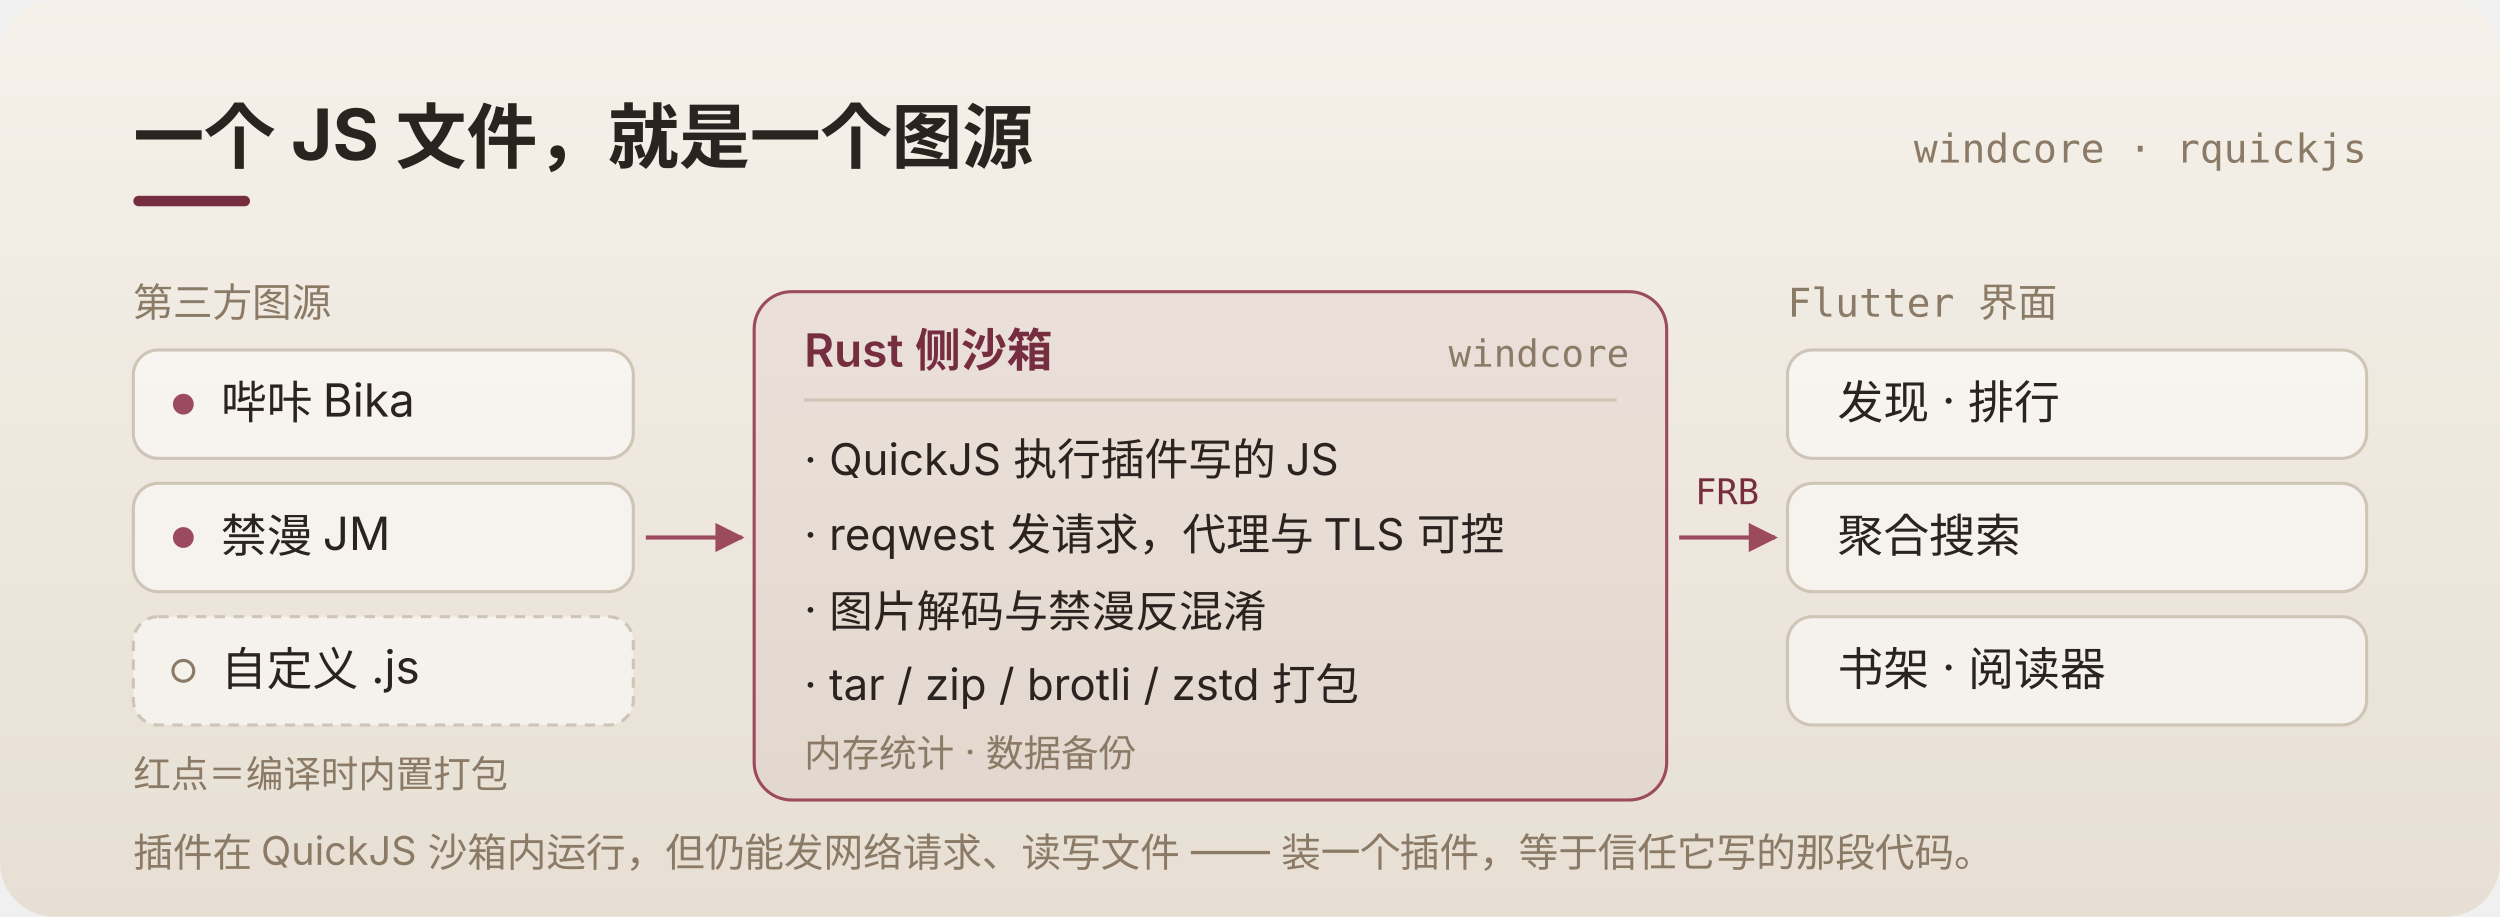
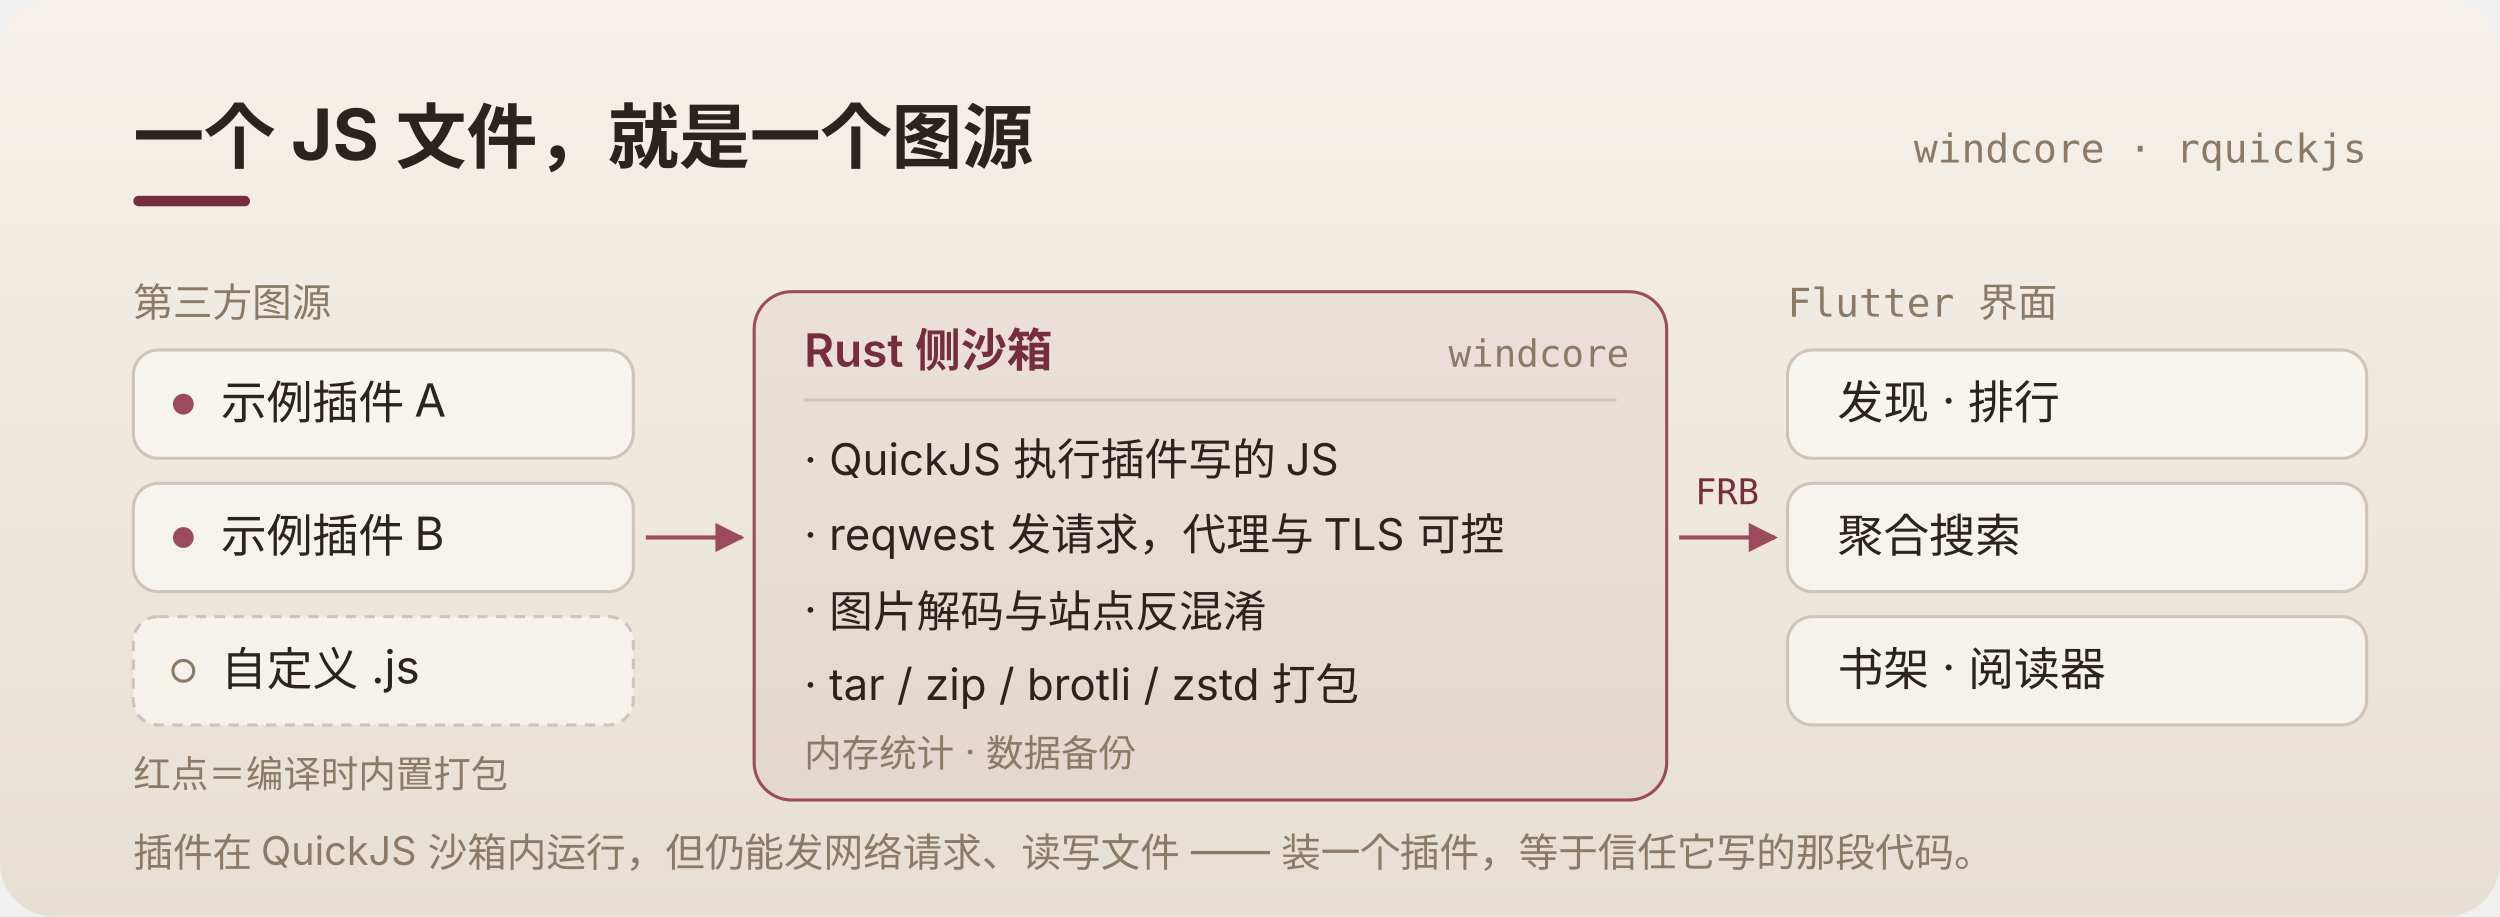
<svg xmlns="http://www.w3.org/2000/svg" width="1200" height="440" viewBox="0 0 1200 440" role="img" aria-labelledby="title desc">
  <defs>
    <linearGradient id="paper" x1="0" y1="0" x2="0" y2="1">
      <stop offset="0" stop-color="#F5F1EA" />
      <stop offset="1" stop-color="#E7DFD3" />
    </linearGradient>
    <marker id="arrow" viewBox="0 0 10 10" refX="9" refY="5" markerWidth="7" markerHeight="7" orient="auto-start-reverse">
      <path d="M 0 0 L 10 5 L 0 10 z" fill="#9C4B5E" />
    </marker>
  </defs>
  <rect width="1200" height="440" rx="26" fill="url(#paper)" />
  <g font-family="-apple-system, BlinkMacSystemFont, 'Segoe UI', 'PingFang SC', 'Hiragino Sans GB', 'Microsoft YaHei', sans-serif">
    <text x="64" y="78" font-size="34" font-weight="700" fill="#2A2320">一个 JS 文件，就是一个图源</text>
    <text x="1136" y="78" font-size="19" text-anchor="end" fill="#8A7A66" font-family="ui-monospace, SFMono-Regular, Menlo, Consolas, monospace">windcore · rquickjs</text>
    <rect x="64" y="94" width="56" height="5" rx="2.5" fill="#762D3F" />
    <g id="sources">
      <text x="64" y="152" font-size="19" fill="#8A7A66" font-family="ui-monospace, SFMono-Regular, Menlo, Consolas, monospace">第三方图源</text>
      <g>
        <rect x="64" y="168" width="240" height="52" rx="12" fill="#FFFFFF" fill-opacity="0.5" stroke="#CFC5B7" stroke-width="1.5" />
        <circle cx="88" cy="194" r="5" fill="#9C4B5E" />
-         <text x="106" y="201" font-size="22" fill="#2A2320">哔咔 Bika</text>
+         <text x="106" y="201" font-size="22" fill="#2A2320">示例插件 A</text>
      </g>
      <g>
        <rect x="64" y="232" width="240" height="52" rx="12" fill="#FFFFFF" fill-opacity="0.5" stroke="#CFC5B7" stroke-width="1.5" />
        <circle cx="88" cy="258" r="5" fill="#9C4B5E" />
-         <text x="106" y="265" font-size="22" fill="#2A2320">禁漫 JM</text>
+         <text x="106" y="265" font-size="22" fill="#2A2320">示例插件 B</text>
      </g>
      <g>
        <rect x="64" y="296" width="240" height="52" rx="12" fill="#FFFFFF" fill-opacity="0.5" stroke="#CFC5B7" stroke-width="1.5" stroke-dasharray="5 4" />
        <circle cx="88" cy="322" r="5" fill="none" stroke="#8A7A66" stroke-width="1.5" />
        <text x="106" y="329" font-size="22" fill="#2A2320">自定义 .js</text>
      </g>
      <text x="64" y="378" font-size="18" fill="#8A7A66">红点＝编译时内置打包</text>
    </g>
    <line x1="310" y1="258" x2="356" y2="258" stroke="#9C4B5E" stroke-width="2" marker-end="url(#arrow)" />
    <g id="runtime">
      <rect x="362" y="140" width="438" height="244" rx="18" fill="#9C4B5E" fill-opacity="0.07" stroke="#9C4B5E" stroke-width="1.5" />
      <text x="386" y="176" font-size="22" font-weight="600" fill="#762D3F">Rust 侧沙箱</text>
      <text x="782" y="176" font-size="18" text-anchor="end" fill="#8A7A66" font-family="ui-monospace, SFMono-Regular, Menlo, Consolas, monospace">windcore</text>
      <line x1="386" y1="192" x2="776" y2="192" stroke="#CFC5B7" stroke-width="1.5" />
      <g font-size="21" fill="#2A2320">
        <text x="386" y="228">· QuickJS 执行插件写的 JS</text>
        <text x="386" y="264">· reqwest 发请求，代理与 TLS 可控</text>
-         <text x="386" y="300">· 图片解码与禁漫反混淆</text>
+         <text x="386" y="300">· 图片解码与站点反混淆</text>
        <text x="386" y="336">· tar / zip / brotli / zstd 打包</text>
      </g>
      <text x="386" y="368" font-size="18" fill="#8A7A66">内存统计 · 数据备份</text>
    </g>
    <line x1="806" y1="258" x2="852" y2="258" stroke="#9C4B5E" stroke-width="2" marker-end="url(#arrow)" />
    <text x="829" y="242" font-size="17" text-anchor="middle" fill="#762D3F" font-family="ui-monospace, SFMono-Regular, Menlo, Consolas, monospace">FRB</text>
    <g id="ui">
      <text x="858" y="152" font-size="19" fill="#8A7A66" font-family="ui-monospace, SFMono-Regular, Menlo, Consolas, monospace">Flutter 界面</text>
      <g>
        <rect x="858" y="168" width="278" height="52" rx="12" fill="#FFFFFF" fill-opacity="0.5" stroke="#CFC5B7" stroke-width="1.5" />
        <text x="882" y="201" font-size="22" fill="#2A2320">发现 · 排行</text>
      </g>
      <g>
        <rect x="858" y="232" width="278" height="52" rx="12" fill="#FFFFFF" fill-opacity="0.5" stroke="#CFC5B7" stroke-width="1.5" />
        <text x="882" y="265" font-size="22" fill="#2A2320">聚合搜索</text>
      </g>
      <g>
        <rect x="858" y="296" width="278" height="52" rx="12" fill="#FFFFFF" fill-opacity="0.5" stroke="#CFC5B7" stroke-width="1.5" />
        <text x="882" y="329" font-size="22" fill="#2A2320">书架 · 阅读器</text>
      </g>
    </g>
  </g>
  <text x="64" y="416" font-size="19" fill="#8A7A66" font-family="-apple-system, BlinkMacSystemFont, 'Segoe UI', 'PingFang SC', sans-serif">插件在 QuickJS 沙箱内运行，但仍能发网络请求、读写文件 —— 装一个插件，等于信任它写的那段代码。</text>
</svg>
